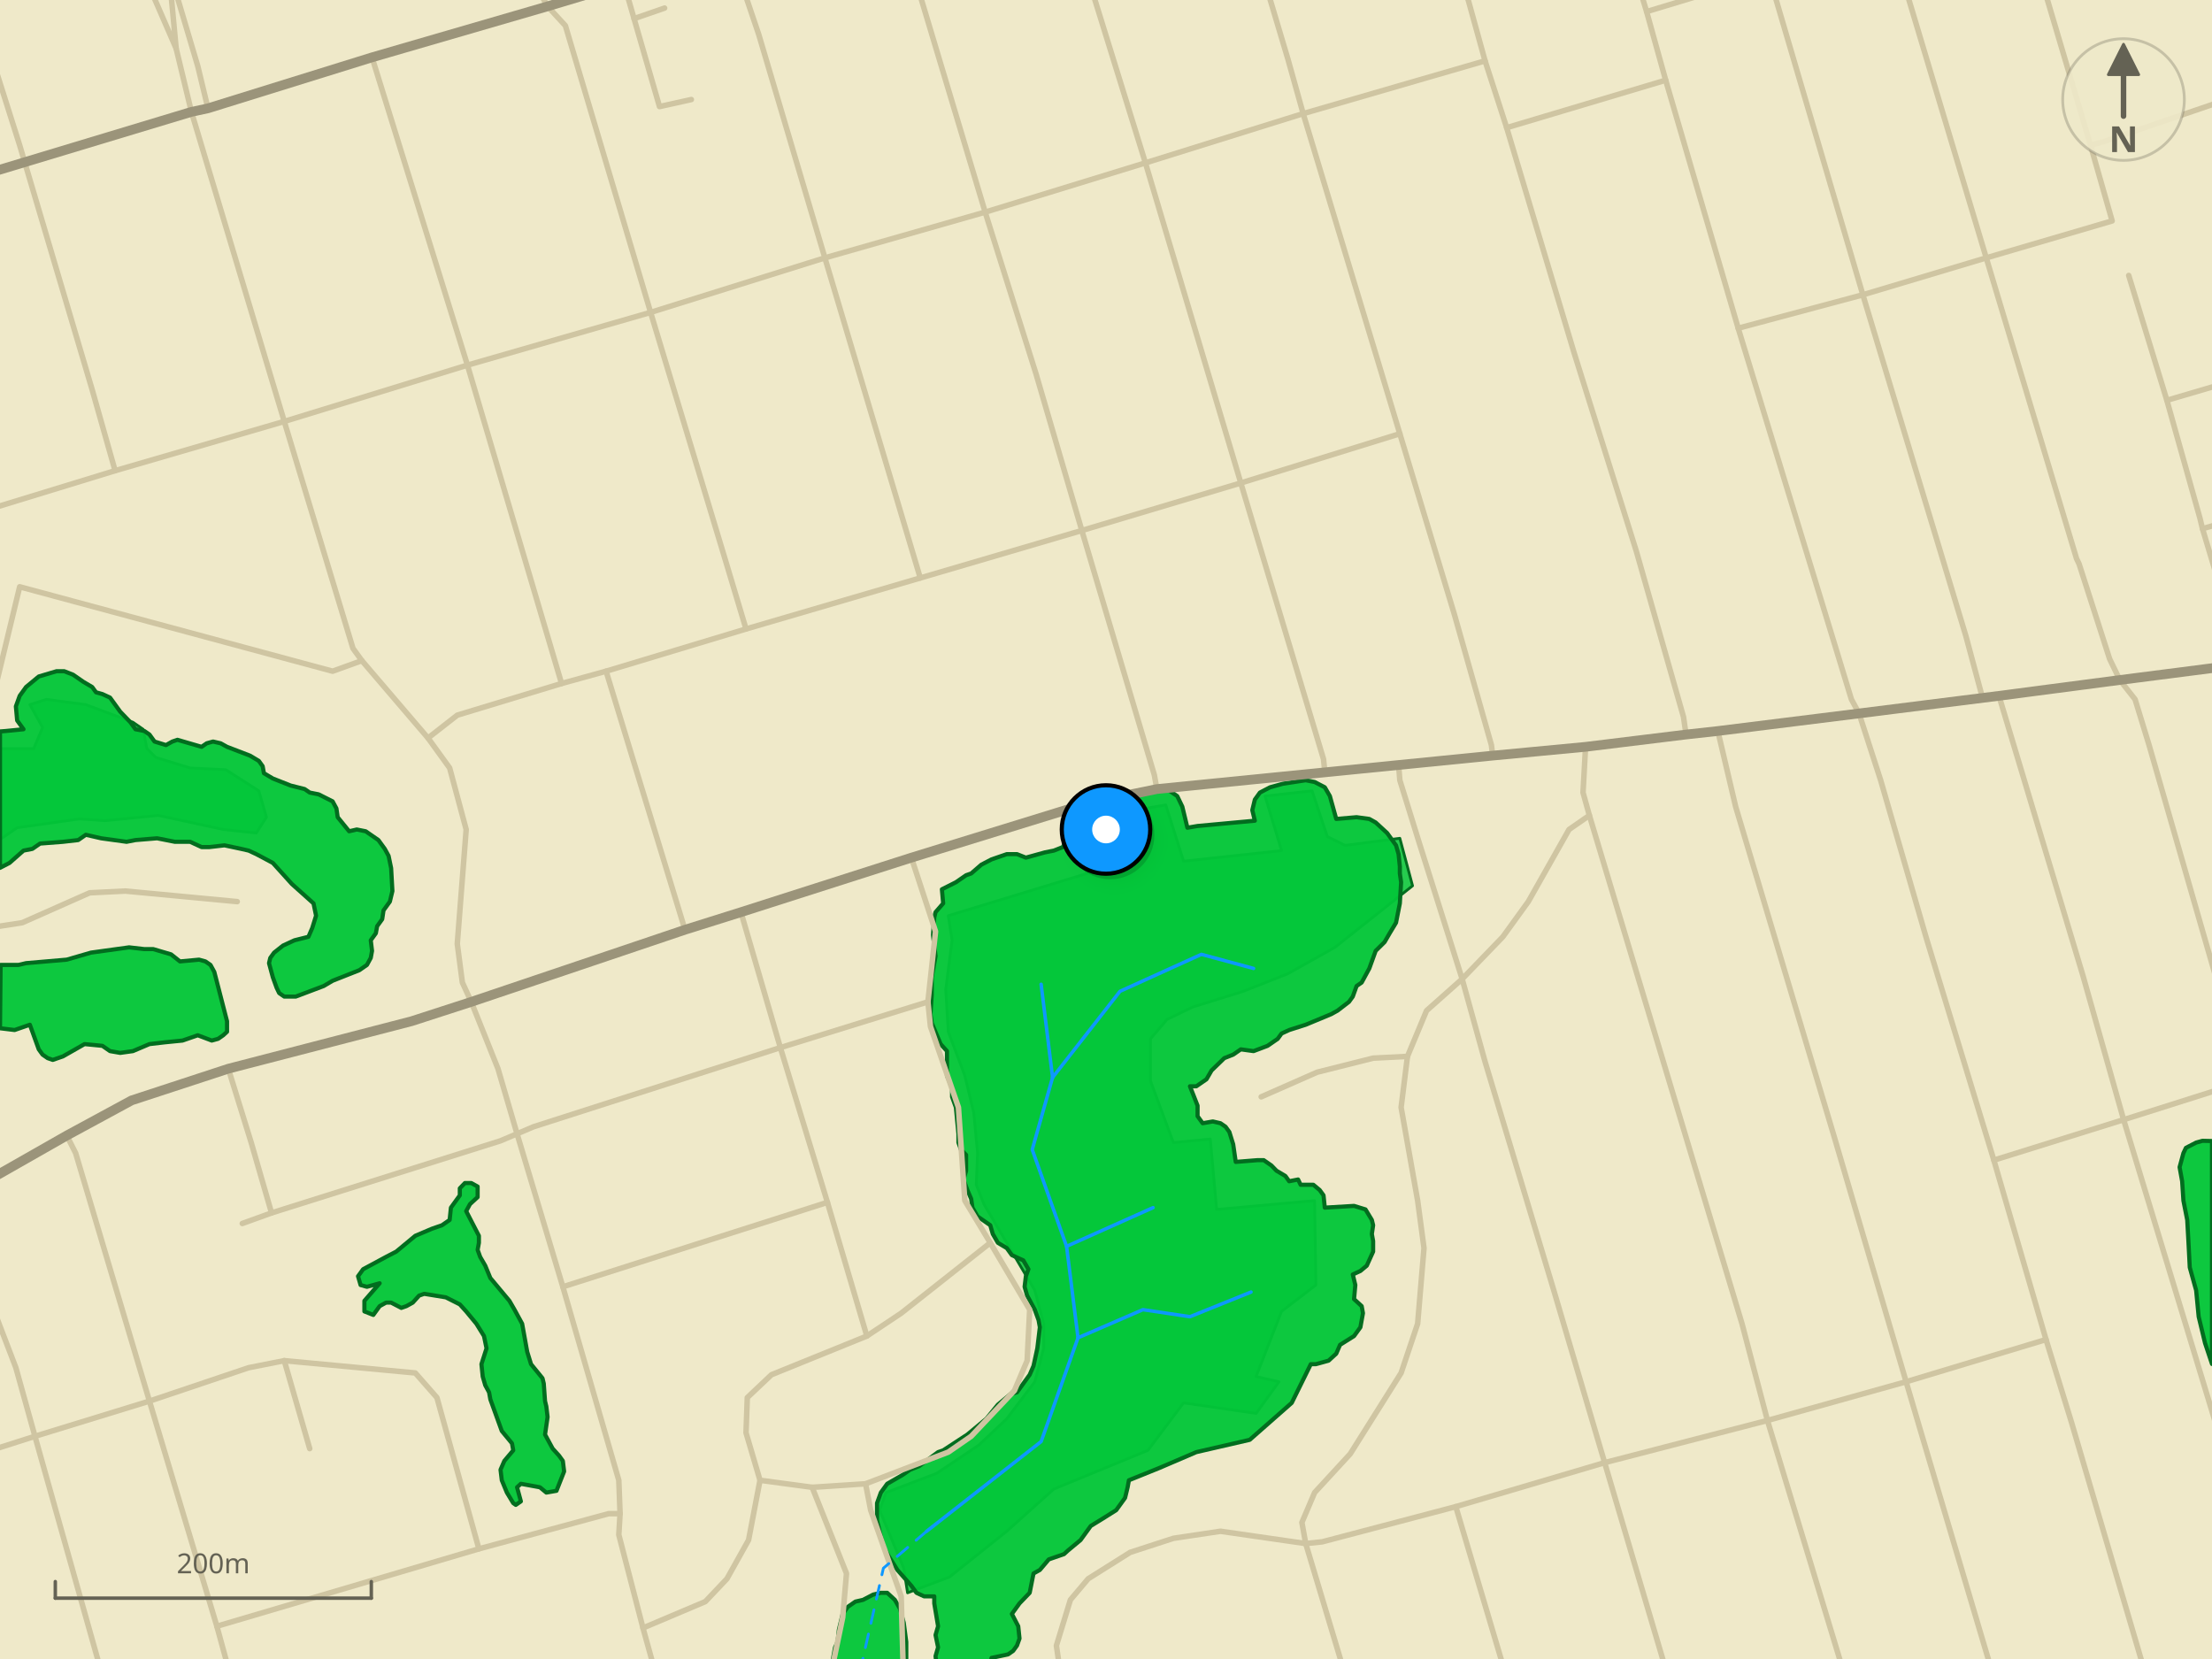
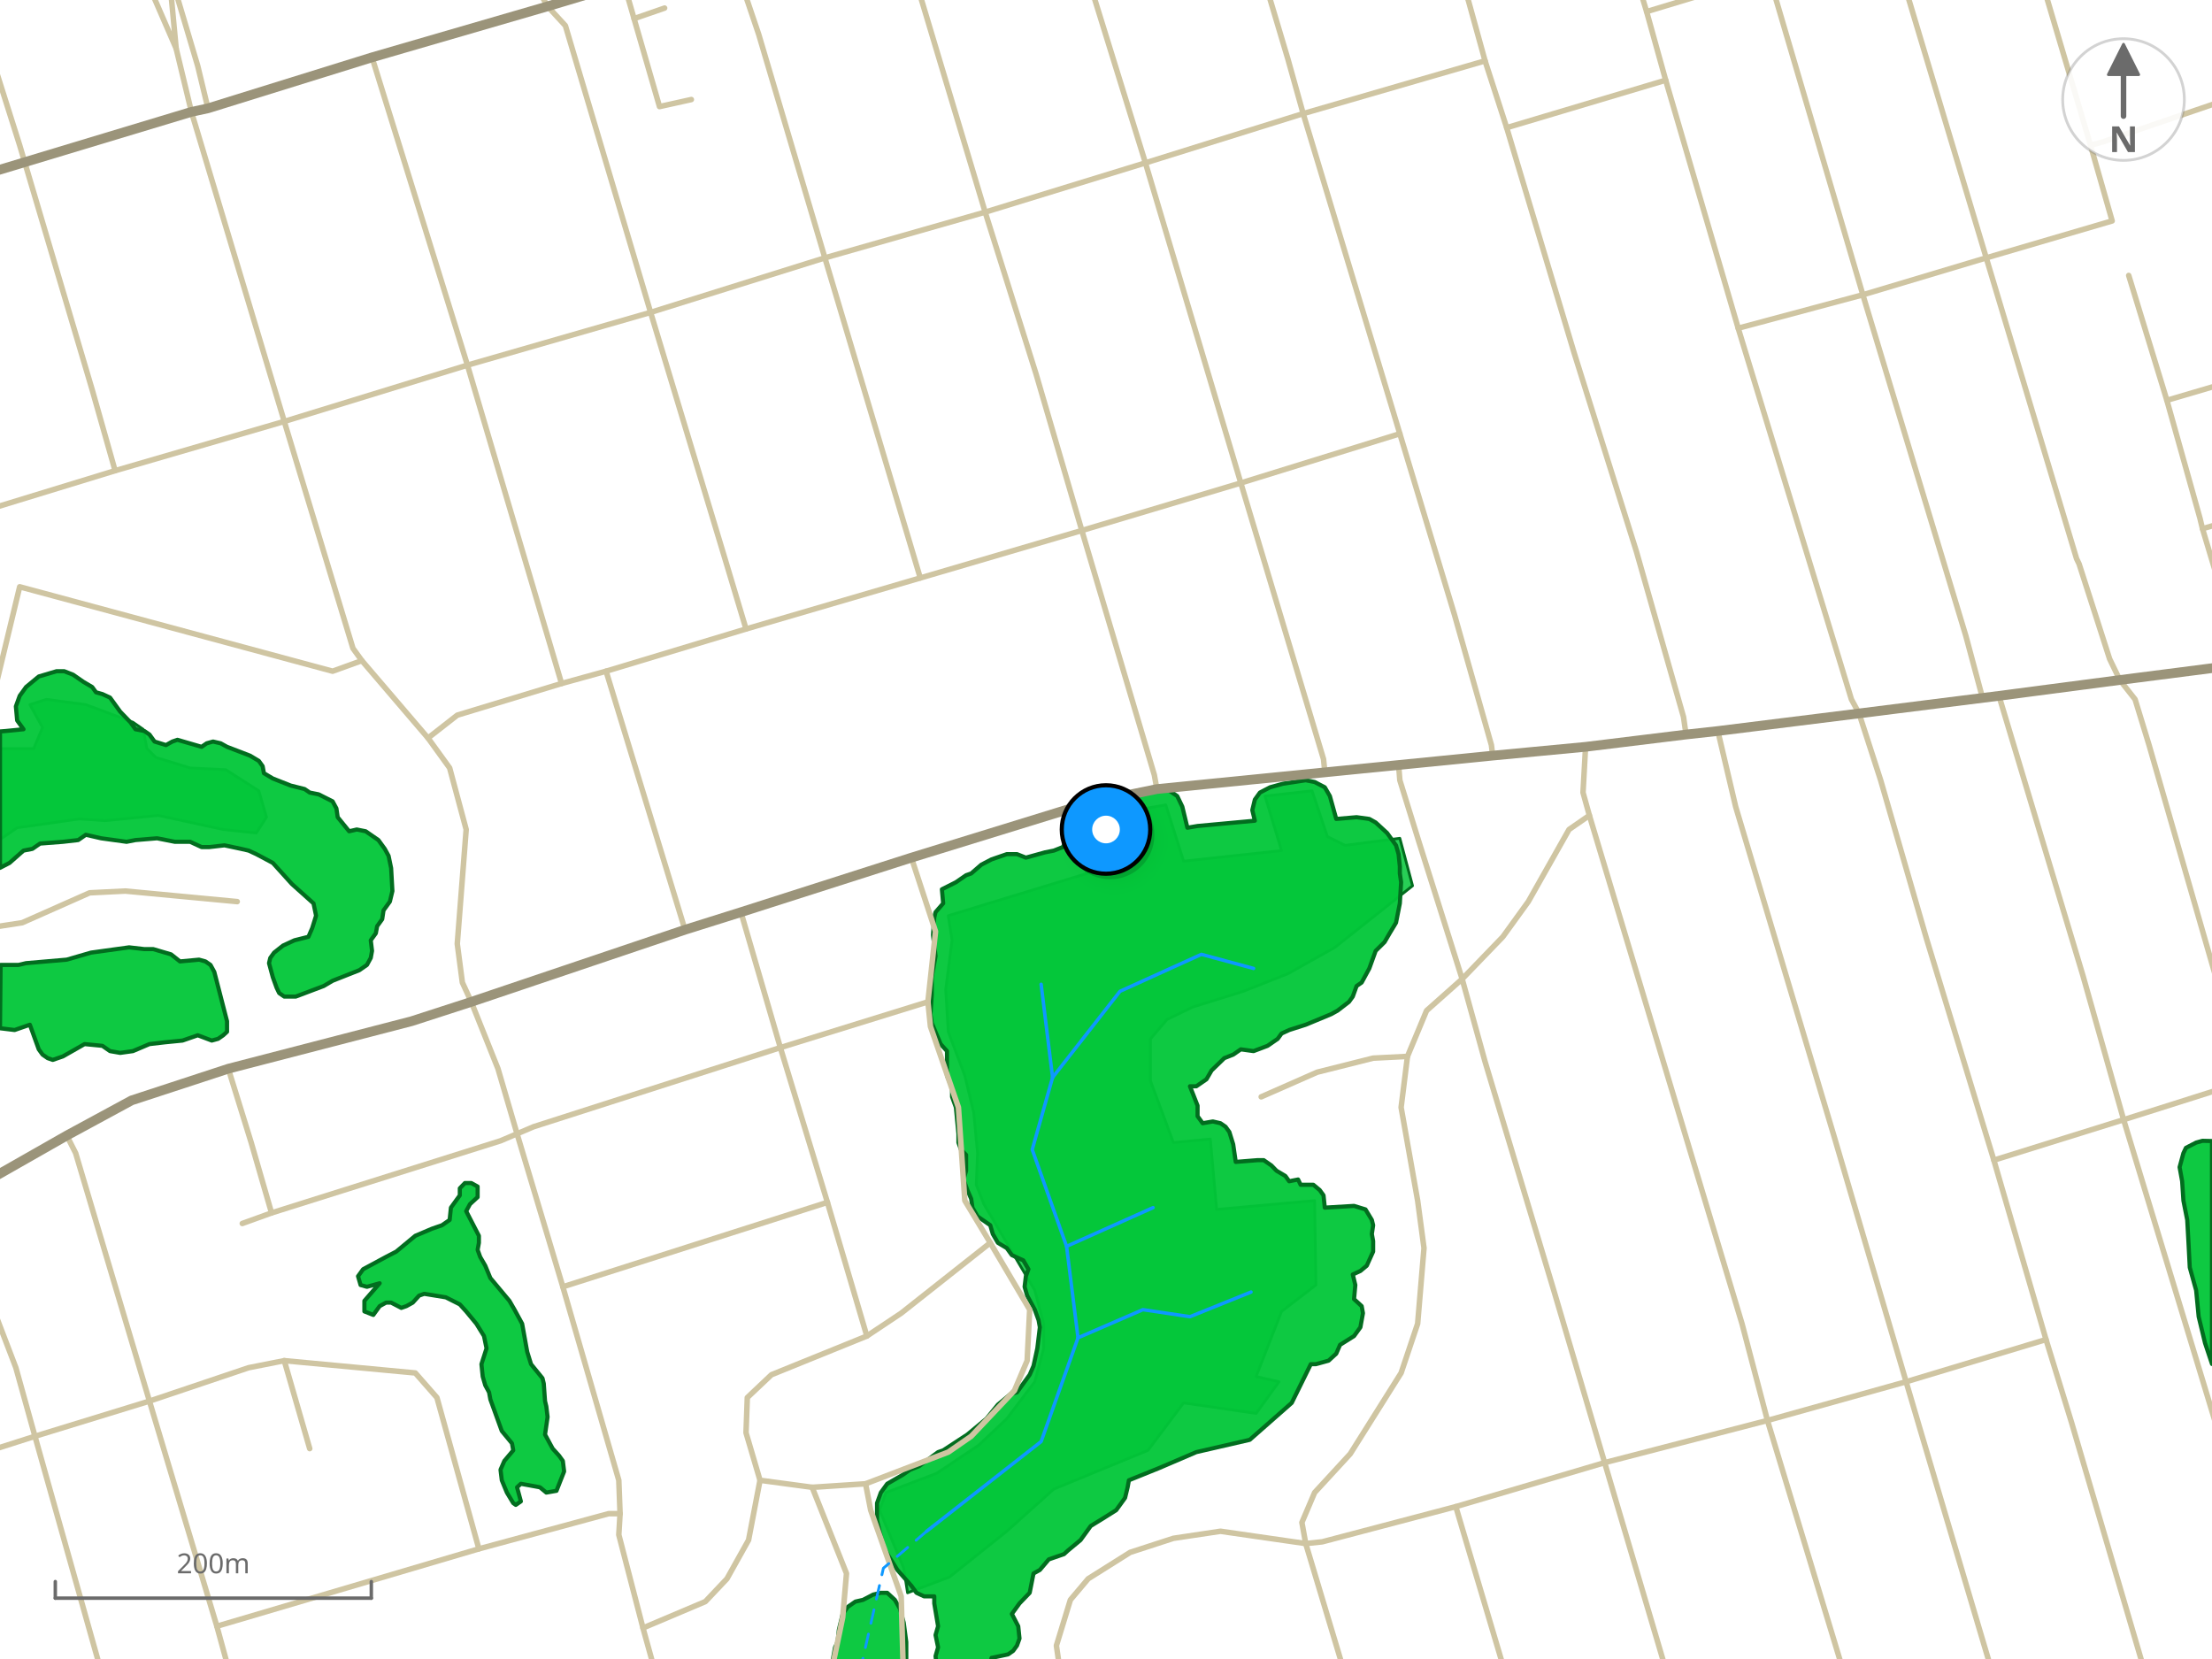
<svg xmlns="http://www.w3.org/2000/svg" viewBox="0 0 800 600" width="800" height="600">
  <defs>
    <filter id="mshad" x="-40%" y="-40%" width="180%" height="180%">
      <feDropShadow dx="1.5" dy="2" stdDeviation="2.5" flood-color="#00000033" />
    </filter>
    <style>text { font-family: Archivo, sans-serif; }</style>
  </defs>
-   <rect width="800" height="600" fill="#EFE9C9" />
+   <rect width="800" height="600" fill="#FFFFFF" />
  <path fill="#03C739" fill-opacity="0.85" stroke="#026D1F" stroke-width="1" stroke-linejoin="round" stroke-linecap="round" d="M0,303.65L6.2,299.36L28.74,296.18L37.95,296.82L57.27,294.91L80.73,300L92.69,301.27L96.37,295.55L93.61,286.01L81.65,278.37L68.77,277.74L56.35,273.92L53.13,270.74L51.75,263.74L48.07,261.2L31.04,254.84L16.78,252.93L10.8,254.84L15.4,263.11L12.18,270.74L0,270.74Z" />
  <path fill="#03C739" fill-opacity="0.85" stroke="#026D1F" stroke-width="1" stroke-linejoin="round" stroke-linecap="round" d="M474.53,286.01L457.51,287.91L463.49,307.63L428.06,311.45L421.62,291.09L400,294.91L387.58,299.36L393.1,315.9L342.95,331.17L344.33,340.07L342.03,357.89L342.95,373.15L348.94,389.05L352.16,402.41L353.54,417.04L353.08,428.49L355.84,435.49L374.24,466.66L377.46,478.74L377.46,487.65L374.24,499.73L364.12,513.09L354,522.63L338.81,532.81L320.41,539.81L318.11,546.17L326.85,567.16L328.23,576.06L343.41,570.34L364.12,553.8L381.14,538.54L415.18,524.54L428.06,507.37L454.29,511.18L462.57,499.73L454.29,497.83L463.49,474.29L475.91,464.75L475.45,434.22L440.02,437.4L437.72,411.95L424.38,413.23L416.1,390.96L416.1,375.7L422.08,368.7L431.28,364.25L449.68,358.52L465.79,352.16L482.81,342.62L510.87,320.36L506.27,303.18L486.49,305.73L480.05,302.54L474.53,286.01Z" />
  <path fill="#03C739" fill-opacity="0.95" stroke="#026D1F" stroke-width="1.5" stroke-linejoin="round" stroke-linecap="round" d="M800,412.67L796.56,412.59L794.26,413.23L790.58,415.13L789.66,417.04L788.28,422.13L789.2,427.22L789.66,434.22L791.04,441.21L791.5,449.48L791.96,458.39L794.26,466.66L795.18,476.2L797.48,485.74L800,493.3Z" />
  <path fill="#03C739" fill-opacity="0.95" stroke="#026D1F" stroke-width="1.5" stroke-linejoin="round" stroke-linecap="round" d="M371.41,699.98L365.96,690.55L361.82,684.83L356.3,679.74L352.16,677.83L343.87,675.29L337.89,672.74L330.99,667.66L327.31,663.84L325.47,660.02L324.09,656.21L323.63,650.48L325.01,640.31L325.47,635.85L324.55,632.04L325.47,627.58L326.39,624.4L327.31,618.68L326.85,612.32L327.77,604.69L327.77,593.87L326.85,586.88L325.47,581.79L323.63,578.61L320.87,576.06L318.57,576.06L315.81,576.7L312.13,578.61L309.37,579.24L306.61,581.15L304.77,583.7L303.39,589.42L302.93,593.87L302.01,595.78L300.17,605.96L298.33,612.96L296.95,616.77L296.95,620.59L294.65,630.13L293.27,638.4L290.97,643.49L290.51,646.03L290.97,648.57L289.13,655.57L289.59,660.66L289.59,666.38L290.05,669.56L291.89,674.02L295.57,679.11L303.85,688.01L306.15,689.28L308.45,691.83L313.05,696.91L316.27,698.82L317.74,699.98Z" />
  <path fill="#03C739" fill-opacity="0.95" stroke="#026D1F" stroke-width="1.5" stroke-linejoin="round" stroke-linecap="round" d="M19.08,383.33L22.76,382.06L30.58,377.61L37.03,378.24L39.79,380.15L43.47,380.79L48.07,380.15L54.05,377.61L59.57,376.97L66.01,376.33L71.53,374.42L76.59,376.33L78.89,375.7L80.73,374.42L82.11,373.15L82.11,369.34L77.51,351.52L76.13,348.98L74.29,347.71L71.99,347.07L65.09,347.71L61.87,345.16L55.43,343.26L52.21,343.26L46.69,342.62L32.88,344.53L24.14,347.07L9.42,348.34L6.66,348.98L0.22,348.98L0,371.88L5.28,372.52L10.8,370.61L14.02,379.51L15.4,381.42L17.24,382.69L19.08,383.33Z" />
  <path fill="#03C739" fill-opacity="0.95" stroke="#026D1F" stroke-width="1.5" stroke-linejoin="round" stroke-linecap="round" d="M136.85,303.82L132.25,300.64L129.03,300L126.27,300.64L122.13,295.55L121.67,292.37L120.29,289.82L115.23,287.28L112.01,286.64L110.17,285.37L105.11,284.1L98.67,281.55L95.45,279.64L94.99,277.1L93.61,275.19L90.39,273.28L82.11,270.1L79.81,268.83L77.05,268.19L74.75,268.83L72.91,270.1L64.17,267.56L62.33,268.19L60.03,269.47L55.89,268.19L54.05,265.65L52.21,264.38L48.99,263.74L47.15,261.2L43.47,257.38L39.79,252.29L37.03,251.02L34.73,250.38L33.34,248.47L30.12,246.57L26.44,244.02L23.22,242.75L20.46,242.75L14.02,244.66L9.42,248.47L7.12,251.66L5.74,255.47L6.2,260.56L8.5,263.74L2.06,264.38L0,264.54L0,313.87L3.44,312.09L8.5,307.63L11.72,307L14.48,305.09L22.76,304.45L28.28,303.82L31.04,301.91L36.57,303.18L45.77,304.45L48.99,303.82L56.81,303.18L63.25,304.45L68.77,304.45L72.91,306.36L75.67,306.36L81.19,305.73L87.17,307L89.93,307.63L92.69,308.91L98.67,312.09L105.57,319.72L113.39,326.72L114.31,331.17L112.93,335.62L111.55,338.8L106.49,340.07L102.35,341.98L99.13,344.53L97.75,346.44L97.29,348.34L98.67,353.43L100.05,357.25L100.97,359.16L102.81,360.43L106.95,360.43L117.07,356.61L120.29,354.71L129.95,350.89L132.71,348.98L134.09,346.44L134.55,343.89L134.09,340.07L135.93,337.53L136.39,334.99L138.23,332.44L138.7,329.26L141,326.08L141.92,322.26L141.46,313.99L140.54,309.54L139.16,307L136.85,303.82Z" />
  <path fill="#03C739" fill-opacity="0.95" stroke="#026D1F" stroke-width="1.5" stroke-linejoin="round" stroke-linecap="round" d="M344.79,606.59L351.24,605.96L354.92,605.32L356.76,604.05L358.14,602.14L358.6,599.6L364.58,598.33L366.42,597.05L367.8,595.15L368.72,592.6L368.26,588.15L365.96,583.7L368.72,579.88L372.4,576.06L373.78,569.07L376.08,567.79L379.3,563.98L384.82,562.07L386.2,560.8L390.8,556.98L394.48,551.89L398.62,549.35L403.68,546.17L406.9,541.72L407.82,537.9L408.28,535.36L419.32,530.9L432.66,525.18L451.98,520.73L467.17,507.37L474.07,493.37L475.91,493.37L480.51,492.1L483.27,489.56L484.65,486.38L489.71,483.2L492.01,480.02L492.93,474.93L492.47,472.38L489.71,469.84L490.17,464.75L489.25,460.93L492.01,459.66L494.31,457.75L496.61,452.66L496.61,448.85L496.15,446.3L496.61,443.12L496.15,441.21L493.85,437.4L489.71,436.13L479.13,436.76L478.67,432.31L477.29,430.4L474.99,428.49L470.39,428.49L469.47,426.58L466.25,427.22L464.87,425.31L461.65,423.4L459.81,421.5L457.05,419.59L454.75,419.59L446.92,420.22L446,413.86L444.62,409.41L443.24,407.5L441.4,406.23L438.64,405.59L434.96,406.23L433.12,403.69L433.12,399.87L430.36,392.87L432.66,392.87L436.34,390.33L438.18,387.15L442.78,382.69L446,381.42L448.76,379.51L453.37,380.15L458.43,378.24L462.11,375.7L463.49,373.79L466.25,372.52L472.23,370.61L481.43,366.79L483.73,365.52L487.87,362.34L489.25,360.43L490.63,356.61L492.47,355.34L495.23,350.25L497.53,343.89L500.75,340.71L502.59,337.53L504.89,333.71L506.27,326.72L506.73,319.08L506.27,315.9L506.27,313.36L505.81,308.91L504.89,305.73L501.67,301.27L497.53,297.46L495.23,296.18L490.63,295.55L483.27,296.18L480.97,287.91L479.13,284.73L475.45,282.82L472.23,282.19L463.95,283.46L459.35,284.73L455.67,286.64L453.83,289.19L452.91,293L453.83,296.82L433.12,298.73L429.44,299.36L427.6,291.73L425.76,287.91L423,286.01L420.7,285.37L414.72,286.64L408.28,287.91L404.6,289.19L402.3,291.09L398.62,296.18L396.78,297.46L390.34,301.27L386.2,303.18L384.36,306.36L381.14,307.63L377.92,308.27L371.02,310.18L367.8,308.91L364.12,308.91L358.6,310.81L354.92,312.72L351.24,315.9L349.4,316.54L345.71,319.08L340.65,321.63L341.11,326.72L338.35,329.9L337.89,331.81L337.43,338.17L338.35,345.8L336.97,353.43L336.97,359.79L336.51,366.79L336.97,369.97L340.19,377.61L342.49,380.15L342.49,389.05L344.33,393.51L344.33,396.69L345.71,400.5L346.63,410.05L346.63,413.23L347.55,415.77L349.4,417.68L349.4,423.4L348.48,426.58L349.86,430.4L351.24,433.58L351.7,436.76L353.54,439.94L358.14,443.12L359.06,446.3L360.9,449.48L364.12,451.39L365.96,453.94L370.1,455.84L371.94,459.03L371.02,461.57L370.56,465.39L371.48,468.57L374.24,473.66L375.62,477.47L376.08,480.02L375.16,487.65L373.78,494.01L372.4,497.19L367.8,503.55L365.5,504.19L360.9,508L356.76,513.09L349.86,518.82L341.11,524.54L339.27,525.18L332.37,530.27L329.15,531.54L326.39,533.45L320.87,536.63L318.57,539.81L317.19,543.62L317.19,549.98L318.57,555.71L319.95,560.16L321.33,562.71L324.55,567.79L329.61,573.52L331.45,576.06L334.21,577.34L337.89,577.34L337.89,579.88L339.27,588.15L338.35,591.33L339.27,595.78L338.35,598.96L338.81,602.78L340.19,604.69L342.03,605.96L344.79,606.59Z" />
  <path fill="#03C739" fill-opacity="0.95" stroke="#026D1F" stroke-width="1.5" stroke-linejoin="round" stroke-linecap="round" d="M443.65,699.98L446.46,696.28L446.92,694.37L446.46,688.01L445.54,685.47L444.16,682.92L440.48,679.74L435.88,679.74L425.76,682.29L422.54,684.19L420.7,686.74L419.78,689.92L416.1,692.46L413.34,692.46L406.9,694.37L404.14,696.28L402.36,699.98Z" />
  <path fill="#03C739" fill-opacity="0.95" stroke="#026D1F" stroke-width="1.5" stroke-linejoin="round" stroke-linecap="round" d="M186.54,544.26L188.38,542.99L187,537.9L188.38,536.63L195.28,537.9L197.58,539.81L201.26,539.17L204.02,532.17L203.56,528.36L202.18,526.45L199.88,523.91L197.12,518.82L198.04,512.46L197.58,508.64L197.12,506.73L196.66,500.37L196.2,498.46L192.06,493.37L190.68,488.92L188.84,478.74L186.08,473.66L184.24,470.47L177.34,462.21L175.5,457.75L173.66,454.57L172.74,452.03L173.2,449.48L173.2,446.94L168.6,438.03L169.98,435.49L172.74,432.95L172.74,429.13L170.44,427.86L168.14,427.86L166.3,429.77L166.3,432.31L163.08,436.76L162.62,441.21L159.86,443.12L156.18,444.4L150.2,446.94L143.3,452.66L139.62,454.57L131.33,459.03L129.49,461.57L130.41,464.75L132.71,465.39L137.31,464.11L131.79,470.47L131.79,474.29L135.01,475.56L137.31,472.38L139.62,471.11L141.46,471.11L145.14,473.02L146.98,472.38L149.28,471.11L151.58,468.57L153.42,467.93L161.24,469.2L166.3,471.75L168.6,474.29L172.28,478.74L175.04,483.2L175.96,487.65L174.12,493.37L174.58,497.83L175.5,501.01L176.88,503.55L177.34,506.1L179.64,512.46L181.48,517.54L185.16,522L185.62,524.54L182.4,528.36L181.02,531.54L181.48,535.36L183.32,539.81L185.62,543.62L186.54,544.26Z" />
  <path fill="none" stroke="#CFC5A2" stroke-width="2" stroke-linejoin="round" stroke-linecap="round" d="M621.28,264.38L627.72,291.73L663.61,411.95L689.37,499.73L694.43,516.91L757.45,729.35L775.86,790.41" />
  <path fill="none" stroke="#CFC5A2" stroke-width="2" stroke-linejoin="round" stroke-linecap="round" d="M722.95,251.66L753.31,352.8L768.04,404.96L721.11,419.59L696.73,339.44L680.17,282.19L672.35,258.02L669.59,252.93L628.64,118.7L602.42,29.01L544.91,46.18L537.09,22.01L471.31,41.09L414.26,58.91L356.3,76.72L298.33,93.26L235.3,112.98L169.06,132.06L203.1,247.2L219.2,242.75L247.73,336.26" />
  <path fill="none" stroke="#CFC5A2" stroke-width="2" stroke-linejoin="round" stroke-linecap="round" d="M716.97,252.29L710.99,230.03L673.73,106.62L628.64,118.7" />
  <path fill="none" stroke="#CFC5A2" stroke-width="2" stroke-linejoin="round" stroke-linecap="round" d="M5.28,835.57L-22.78,740.8L-44.4,663.84L3.9,649.85L-28.3,537.9L-29.22,532.81L12.64,519.45L54.05,506.73L78.43,588.15L119.37,576.06L173.2,560.16L220.12,547.44L224.26,547.44L223.8,535.36L203.56,465.39L187,410.05L181.02,412.59L98.21,438.67L87.63,442.49" />
  <path fill="none" stroke="#CFC5A2" stroke-width="2" stroke-linejoin="round" stroke-linecap="round" d="M-2.54,473.02L5.74,494.65L12.64,519.45L45.77,637.13L88.55,625.04L78.43,588.15" />
  <path fill="none" stroke="#CFC5A2" stroke-width="2" stroke-linejoin="round" stroke-linecap="round" d="M24.14,410.68L27.36,417.04L54.05,506.73L89.93,494.65L102.81,492.1L150.2,496.55L158.02,505.46L173.2,560.16" />
  <path fill="none" stroke="#CFC5A2" stroke-width="2" stroke-linejoin="round" stroke-linecap="round" d="M112.01,523.91L102.81,492.1" />
  <path fill="none" stroke="#CFC5A2" stroke-width="2" stroke-linejoin="round" stroke-linecap="round" d="M82.57,386.51L90.85,413.23L98.21,438.67" />
  <path fill="none" stroke="#CFC5A2" stroke-width="2" stroke-linejoin="round" stroke-linecap="round" d="M329.61,310.18L338.35,336.89L335.59,362.34L336.51,371.24L346.63,400.5L348.94,434.22L358.14,449.48L372.4,473.66L371.48,492.1L366.88,502.92L351.24,519.45L342.95,525.18L313.05,536.63L293.73,537.9L274.87,535.36L269.81,518.18L270.27,505.46L279.01,497.19L313.51,483.2L299.25,434.85L203.56,465.39" />
  <path fill="none" stroke="#CFC5A2" stroke-width="2" stroke-linejoin="round" stroke-linecap="round" d="M267.97,329.9L282.23,378.88L299.25,434.85" />
  <path fill="none" stroke="#CFC5A2" stroke-width="2" stroke-linejoin="round" stroke-linecap="round" d="M75.21,39.18L71.53,23.92L60.95,-11.71L63.71,17.55L48.53,-17.43L40.71,-40.34L31.96,-69.6L29.2,-72.15L25.52,-74.05L11.72,-70.87L-23.7,-51.79L-24.16,-46.06L-17.26,-23.16L40.71,-40.34" />
  <path fill="none" stroke="#CFC5A2" stroke-width="2" stroke-linejoin="round" stroke-linecap="round" d="M456.13,396.69L476.37,387.78L496.61,382.69L509.03,382.06L515.93,365.52L528.81,354.07L513.17,304.45L506.27,282.19L505.81,276.46" />
  <path fill="none" stroke="#CFC5A2" stroke-width="2" stroke-linejoin="round" stroke-linecap="round" d="M405.52,738.26L466.71,721.08L480.05,765.61" />
  <path fill="none" stroke="#CFC5A2" stroke-width="2" stroke-linejoin="round" stroke-linecap="round" d="M541.23,791.05L533.41,763.06L496.61,640.94L550.89,626.95L526.51,544.9L478.21,557.62L472.23,558.25L441.4,553.8L424.38,556.35L408.74,561.43L393.56,570.98L387.12,578.61L382.06,595.15L383.44,604.69L391.26,618.68L323.63,639.67L326.85,610.41L325.93,577.34L314.89,546.17L313.05,536.63" />
  <path fill="none" stroke="#CFC5A2" stroke-width="2" stroke-linejoin="round" stroke-linecap="round" d="M609.78,265.65L608.86,259.29L591.84,199.49L569.3,127.61L544.91,46.18" />
  <path fill="none" stroke="#CFC5A2" stroke-width="2" stroke-linejoin="round" stroke-linecap="round" d="M539.85,273.28L539.39,269.47L526.05,222.39L506.27,156.87L471.31,41.09L465.79,21.37L438.64,-69.6" />
  <path fill="none" stroke="#CFC5A2" stroke-width="2" stroke-linejoin="round" stroke-linecap="round" d="M479.13,279.01L478.67,274.56L448.76,174.68L506.27,156.87" />
  <path fill="none" stroke="#CFC5A2" stroke-width="2" stroke-linejoin="round" stroke-linecap="round" d="M85.79,326.08L45.31,322.26L32.42,322.9L8.04,333.71L-0.24,334.99L-19.1,330.53L-28.3,342.62L-78.91,371.24" />
  <path fill="none" stroke="#CFC5A2" stroke-width="2" stroke-linejoin="round" stroke-linecap="round" d="M418.4,285.37L417.48,280.28L391.26,191.86L374.7,135.24L356.3,76.72L322.71,-35.25" />
  <path fill="none" stroke="#CFC5A2" stroke-width="2" stroke-linejoin="round" stroke-linecap="round" d="M-1.62,248.47L7.12,212.22L120.29,242.75L130.87,238.93L154.8,266.92L162.62,277.74L168.6,300L165.38,341.35L167.22,355.34L170.44,362.34L180.1,386.51L187,410.05L192.98,407.5L282.23,378.88L335.59,362.34" />
  <path fill="none" stroke="#CFC5A2" stroke-width="2" stroke-linejoin="round" stroke-linecap="round" d="M264.29,-17.43L274.41,12.47L298.33,93.26L332.83,209.03L391.26,191.86L448.76,174.68L414.26,58.91L381.14,-47.97L380.22,-52.42" />
  <path fill="none" stroke="#CFC5A2" stroke-width="2" stroke-linejoin="round" stroke-linecap="round" d="M-77.53,-5.35L-17.26,-23.16L-15.42,-18.71L7.12,52.54L33.34,140.97L41.63,170.23L102.81,152.42L127.65,234.48L130.87,238.93" />
  <path fill="none" stroke="#CFC5A2" stroke-width="2" stroke-linejoin="round" stroke-linecap="round" d="M382.06,775.15L377.92,759.88L379.76,743.35L377.92,726.17L365.96,724.26L344.79,714.72L328.23,705.82L296.49,681.65L290.97,670.2L291.43,649.21L304.77,584.97L306.15,569.07L293.73,537.9" />
  <path fill="none" stroke="#CFC5A2" stroke-width="2" stroke-linejoin="round" stroke-linecap="round" d="M657.16,666.38L632.78,673.38" />
  <path fill="none" stroke="#CFC5A2" stroke-width="2" stroke-linejoin="round" stroke-linecap="round" d="M855.9,701.37L840.72,644.76L768.04,404.96L812.2,390.96L854.06,379.51" />
  <path fill="none" stroke="#CFC5A2" stroke-width="2" stroke-linejoin="round" stroke-linecap="round" d="M849.92,364.25L818.64,262.47L811.28,240.2L796.56,191.22L795.64,187.41L783.68,144.78L898.23,111.07" />
  <path fill="none" stroke="#CFC5A2" stroke-width="2" stroke-linejoin="round" stroke-linecap="round" d="M874.31,12.47L760.67,51.27L756.07,52.54L729.85,-35.88L683.85,-21.89L639.68,-9.16L595.52,4.2L561.94,-106.5" />
  <path fill="none" stroke="#CFC5A2" stroke-width="2" stroke-linejoin="round" stroke-linecap="round" d="M807.6,714.72L803.92,700.73L749.17,514.36L739.97,484.47L689.37,499.73L639.22,513.73L580.34,528.99L561.94,466.66L537.09,383.97L528.81,354.07L543.53,338.8L552.73,326.08L567.46,300L574.82,294.91L572.52,286.64L573.44,270.1" />
  <path fill="none" stroke="#CFC5A2" stroke-width="2" stroke-linejoin="round" stroke-linecap="round" d="M272.11,-19.98L266.13,-46.7L262.91,-51.79L254.17,-52.42L234.84,-45.43L231.62,-39.7L239.9,-9.8" />
  <path fill="none" stroke="#CFC5A2" stroke-width="2" stroke-linejoin="round" stroke-linecap="round" d="M250.03,36L238.52,38.55L229.32,6.74L225.64,-5.98" />
  <path fill="none" stroke="#CFC5A2" stroke-width="2" stroke-linejoin="round" stroke-linecap="round" d="M307.07,784.05L287.29,716L286.83,702.64L296.49,681.65" />
  <path fill="none" stroke="#CFC5A2" stroke-width="2" stroke-linejoin="round" stroke-linecap="round" d="M503.51,-89.32L531.11,0.38L537.09,22.01" />
  <path fill="none" stroke="#CFC5A2" stroke-width="2" stroke-linejoin="round" stroke-linecap="round" d="M606.56,-119.86L639.68,-9.16L673.73,106.62L718.35,93.26L763.89,79.9L756.07,52.54" />
  <path fill="none" stroke="#CFC5A2" stroke-width="2" stroke-linejoin="round" stroke-linecap="round" d="M650.26,-134.49L683.85,-21.89L718.35,93.26L751.01,202.04L751.93,203.95L762.97,238.3L766.66,245.93L772.18,252.93L777.24,269.47L812.2,390.96" />
  <path fill="none" stroke="#CFC5A2" stroke-width="2" stroke-linejoin="round" stroke-linecap="round" d="M134.55,20.74L169.06,132.06L102.81,152.42L69.23,40.46L63.71,17.55" />
  <path fill="none" stroke="#CFC5A2" stroke-width="2" stroke-linejoin="round" stroke-linecap="round" d="M240.36,2.92L229.32,6.74" />
  <path fill="none" stroke="#CFC5A2" stroke-width="2" stroke-linejoin="round" stroke-linecap="round" d="M369.18,-50.52L374.7,-58.79L373.78,-68.33L380.22,-56.24L388.5,-54.97" />
  <path fill="none" stroke="#CFC5A2" stroke-width="2" stroke-linejoin="round" stroke-linecap="round" d="M574.82,294.91L630.02,478.74L639.22,513.73L674.65,630.77" />
  <path fill="none" stroke="#CFC5A2" stroke-width="2" stroke-linejoin="round" stroke-linecap="round" d="M252.33,660.02L232.54,588.78L223.8,555.07L224.26,547.44" />
  <path fill="none" stroke="#CFC5A2" stroke-width="2" stroke-linejoin="round" stroke-linecap="round" d="M358.14,449.48L325.93,474.93L313.51,483.2" />
  <path fill="none" stroke="#CFC5A2" stroke-width="2" stroke-linejoin="round" stroke-linecap="round" d="M323.63,639.67L321.79,655.57L325.01,665.11L335.59,674.65L354,681.65L360.44,687.37L377.46,710.91L377.92,726.17" />
  <path fill="none" stroke="#CFC5A2" stroke-width="2" stroke-linejoin="round" stroke-linecap="round" d="M388.04,692.46L403.68,676.56L423,667.66L450.14,663.84L454.75,661.3L461.19,649.21L459.81,640.94L448.76,633.31L434.96,629.49L406.44,626.31L391.26,618.68" />
  <path fill="none" stroke="#CFC5A2" stroke-width="2" stroke-linejoin="round" stroke-linecap="round" d="M215.06,671.47L252.33,660.02L291.43,649.21" />
  <path fill="none" stroke="#CFC5A2" stroke-width="2" stroke-linejoin="round" stroke-linecap="round" d="M163.08,686.74L215.06,671.47L255.55,804.41" />
  <path fill="none" stroke="#CFC5A2" stroke-width="2" stroke-linejoin="round" stroke-linecap="round" d="M846.24,-82.96L796.1,-67.69L790.12,-64.51L776.78,-49.88L729.85,-35.88L711.91,-96.32" />
  <path fill="none" stroke="#CFC5A2" stroke-width="2" stroke-linejoin="round" stroke-linecap="round" d="M796.56,191.22L916.63,156.24" />
  <path fill="none" stroke="#CFC5A2" stroke-width="2" stroke-linejoin="round" stroke-linecap="round" d="M332.83,209.03L269.81,227.48L219.2,242.75" />
  <path fill="none" stroke="#CFC5A2" stroke-width="2" stroke-linejoin="round" stroke-linecap="round" d="M203.1,247.2L165.38,258.65L154.8,266.92" />
  <path fill="none" stroke="#CFC5A2" stroke-width="2" stroke-linejoin="round" stroke-linecap="round" d="M342.49,-178.39L347.55,-157.39L325.93,-151.03L186.08,-107.13L169.52,-102.05L166.3,-98.23L167.22,-92.5L178.26,-56.24L192.98,-6.62L198.04,2.29L204.48,9.28L235.3,112.98L261.99,201.4L269.81,227.48" />
  <path fill="none" stroke="#CFC5A2" stroke-width="2" stroke-linejoin="round" stroke-linecap="round" d="M373.78,-68.33L361.36,-110.95L347.55,-157.39" />
  <path fill="none" stroke="#CFC5A2" stroke-width="2" stroke-linejoin="round" stroke-linecap="round" d="M769.88,99.62L783.68,144.78" />
  <path fill="none" stroke="#CFC5A2" stroke-width="2" stroke-linejoin="round" stroke-linecap="round" d="M472.23,558.25L484.65,599.6L496.61,640.94" />
  <path fill="none" stroke="#CFC5A2" stroke-width="2" stroke-linejoin="round" stroke-linecap="round" d="M509.03,382.06L506.73,400.5L512.71,434.22L515.01,451.39L512.71,478.74L506.73,496.55L488.33,525.81L475.45,539.81L470.85,550.62L472.23,558.25" />
  <path fill="none" stroke="#CFC5A2" stroke-width="2" stroke-linejoin="round" stroke-linecap="round" d="M605.18,612.96L580.34,528.99L526.51,544.9" />
  <path fill="none" stroke="#CFC5A2" stroke-width="2" stroke-linejoin="round" stroke-linecap="round" d="M274.87,535.36L270.73,556.98L262.91,570.98L255.09,579.24L232.54,588.78" />
  <path fill="none" stroke="#CFC5A2" stroke-width="2" stroke-linejoin="round" stroke-linecap="round" d="M41.63,170.23L-18.64,188.68" />
  <path fill="none" stroke="#CFC5A2" stroke-width="2" stroke-linejoin="round" stroke-linecap="round" d="M721.11,419.59L739.97,484.47" />
  <path fill="none" stroke="#CFC5A2" stroke-width="2" stroke-linejoin="round" stroke-linecap="round" d="M602.42,29.01L595.52,4.2" />
  <path fill="none" stroke="#9B947A" stroke-width="3.5" stroke-linejoin="round" stroke-linecap="round" d="M-100.99,481.92L24.14,410.68L47.61,397.96L82.57,386.51L148.82,369.34L170.44,362.34L247.73,336.26L267.97,329.9L329.61,310.18L393.56,290.46L418.4,285.37L539.85,273.28L573.44,270.1L609.78,265.65L621.28,264.38L672.35,258.02L722.95,251.66L766.66,245.93L811.28,240.2L853.14,233.21" />
  <path fill="none" stroke="#9B947A" stroke-width="3.5" stroke-linejoin="round" stroke-linecap="round" d="M763.43,-166.3L695.81,-147.85L650.26,-134.49L606.56,-119.86L561.94,-106.5L550.89,-103.32L503.51,-89.32L438.64,-69.6L378.84,-52.42L357.22,-45.43L198.04,2.29L134.55,20.74L75.21,39.18L69.23,40.46L-173.21,113.61" />
  <path fill="none" stroke="#9B947A" stroke-width="3.5" stroke-linejoin="round" stroke-linecap="round" d="M941.47,676.56L757.45,729.35L516.39,798.04" />
  <path fill="none" stroke="#0E98FF" stroke-width="1" stroke-linejoin="round" stroke-linecap="round" stroke-dasharray="5,4" d="M335.13,553.8L319.49,567.16L309.83,609.78L312.13,654.94L322.25,674.02L354.92,694.37L372.4,717.27L388.96,722.99L396.78,735.71L396.32,761.15L419.78,792.96" />
  <path fill="none" stroke="#0E98FF" stroke-width="1.25" stroke-linejoin="round" stroke-linecap="round" d="M389.88,483.83L376.54,521.36L335.13,553.8" />
  <path fill="none" stroke="#0E98FF" stroke-width="1.25" stroke-linejoin="round" stroke-linecap="round" d="M452.45,467.29L430.36,476.2L413.34,473.66L389.88,483.83" />
  <path fill="none" stroke="#0E98FF" stroke-width="1.25" stroke-linejoin="round" stroke-linecap="round" d="M376.54,355.98L380.68,389.69" />
  <path fill="none" stroke="#0E98FF" stroke-width="1.25" stroke-linejoin="round" stroke-linecap="round" d="M453.37,350.25L434.5,345.16L405.06,358.52L380.68,389.69" />
  <path fill="none" stroke="#0E98FF" stroke-width="1.25" stroke-linejoin="round" stroke-linecap="round" d="M380.68,389.69L373.32,415.77L385.74,450.76L389.88,483.83" />
  <path fill="none" stroke="#0E98FF" stroke-width="1.25" stroke-linejoin="round" stroke-linecap="round" d="M417.02,436.76L385.74,450.76" />
  <circle cx="401.5" cy="302" r="16" fill="#00000026" filter="url(#mshad)" />
  <circle cx="400" cy="300" r="16" fill="#0E98FF" stroke="#000000" stroke-width="1.5" />
  <circle cx="400" cy="300" r="5" fill="#FFFFFF" />
-   <g fill="none" stroke="#646254" stroke-width="1.25" stroke-linecap="round">
+   <g fill="none" stroke="#6B6B6B" stroke-width="1.25" stroke-linecap="round">
    <line x1="20" y1="578" x2="134.29" y2="578" />
    <line x1="20" y1="572" x2="20" y2="578" />
    <line x1="134.29" y1="572" x2="134.29" y2="578" />
  </g>
-   <text x="77.14" y="569" fill="#646254" font-size="10" text-anchor="middle">200m</text>
-   <circle cx="768" cy="36" r="22" fill="#EFE9C9" fill-opacity="0.9" stroke="#646254" stroke-opacity="0.3" stroke-width="1" />
-   <g fill="#646254" stroke="#646254" stroke-width="2">
+   <text x="77.14" y="569" fill="#6B6B6B" font-size="10" text-anchor="middle">200m</text>
+   <circle cx="768" cy="36" r="22" fill="#FFFFFF" fill-opacity="0.9" stroke="#6B6B6B" stroke-opacity="0.3" stroke-width="1" />
+   <g fill="#6B6B6B" stroke="#6B6B6B" stroke-width="2">
    <line x1="768" y1="42" x2="768" y2="24" stroke-linecap="round" />
    <polygon points="768,16 762.5,27 773.5,27" stroke-width="1" stroke-linejoin="round" />
  </g>
-   <text x="768" y="55" fill="#646254" font-size="13" text-anchor="middle" font-weight="700">N</text>
+   <text x="768" y="55" fill="#6B6B6B" font-size="13" text-anchor="middle" font-weight="700">N</text>
</svg>
